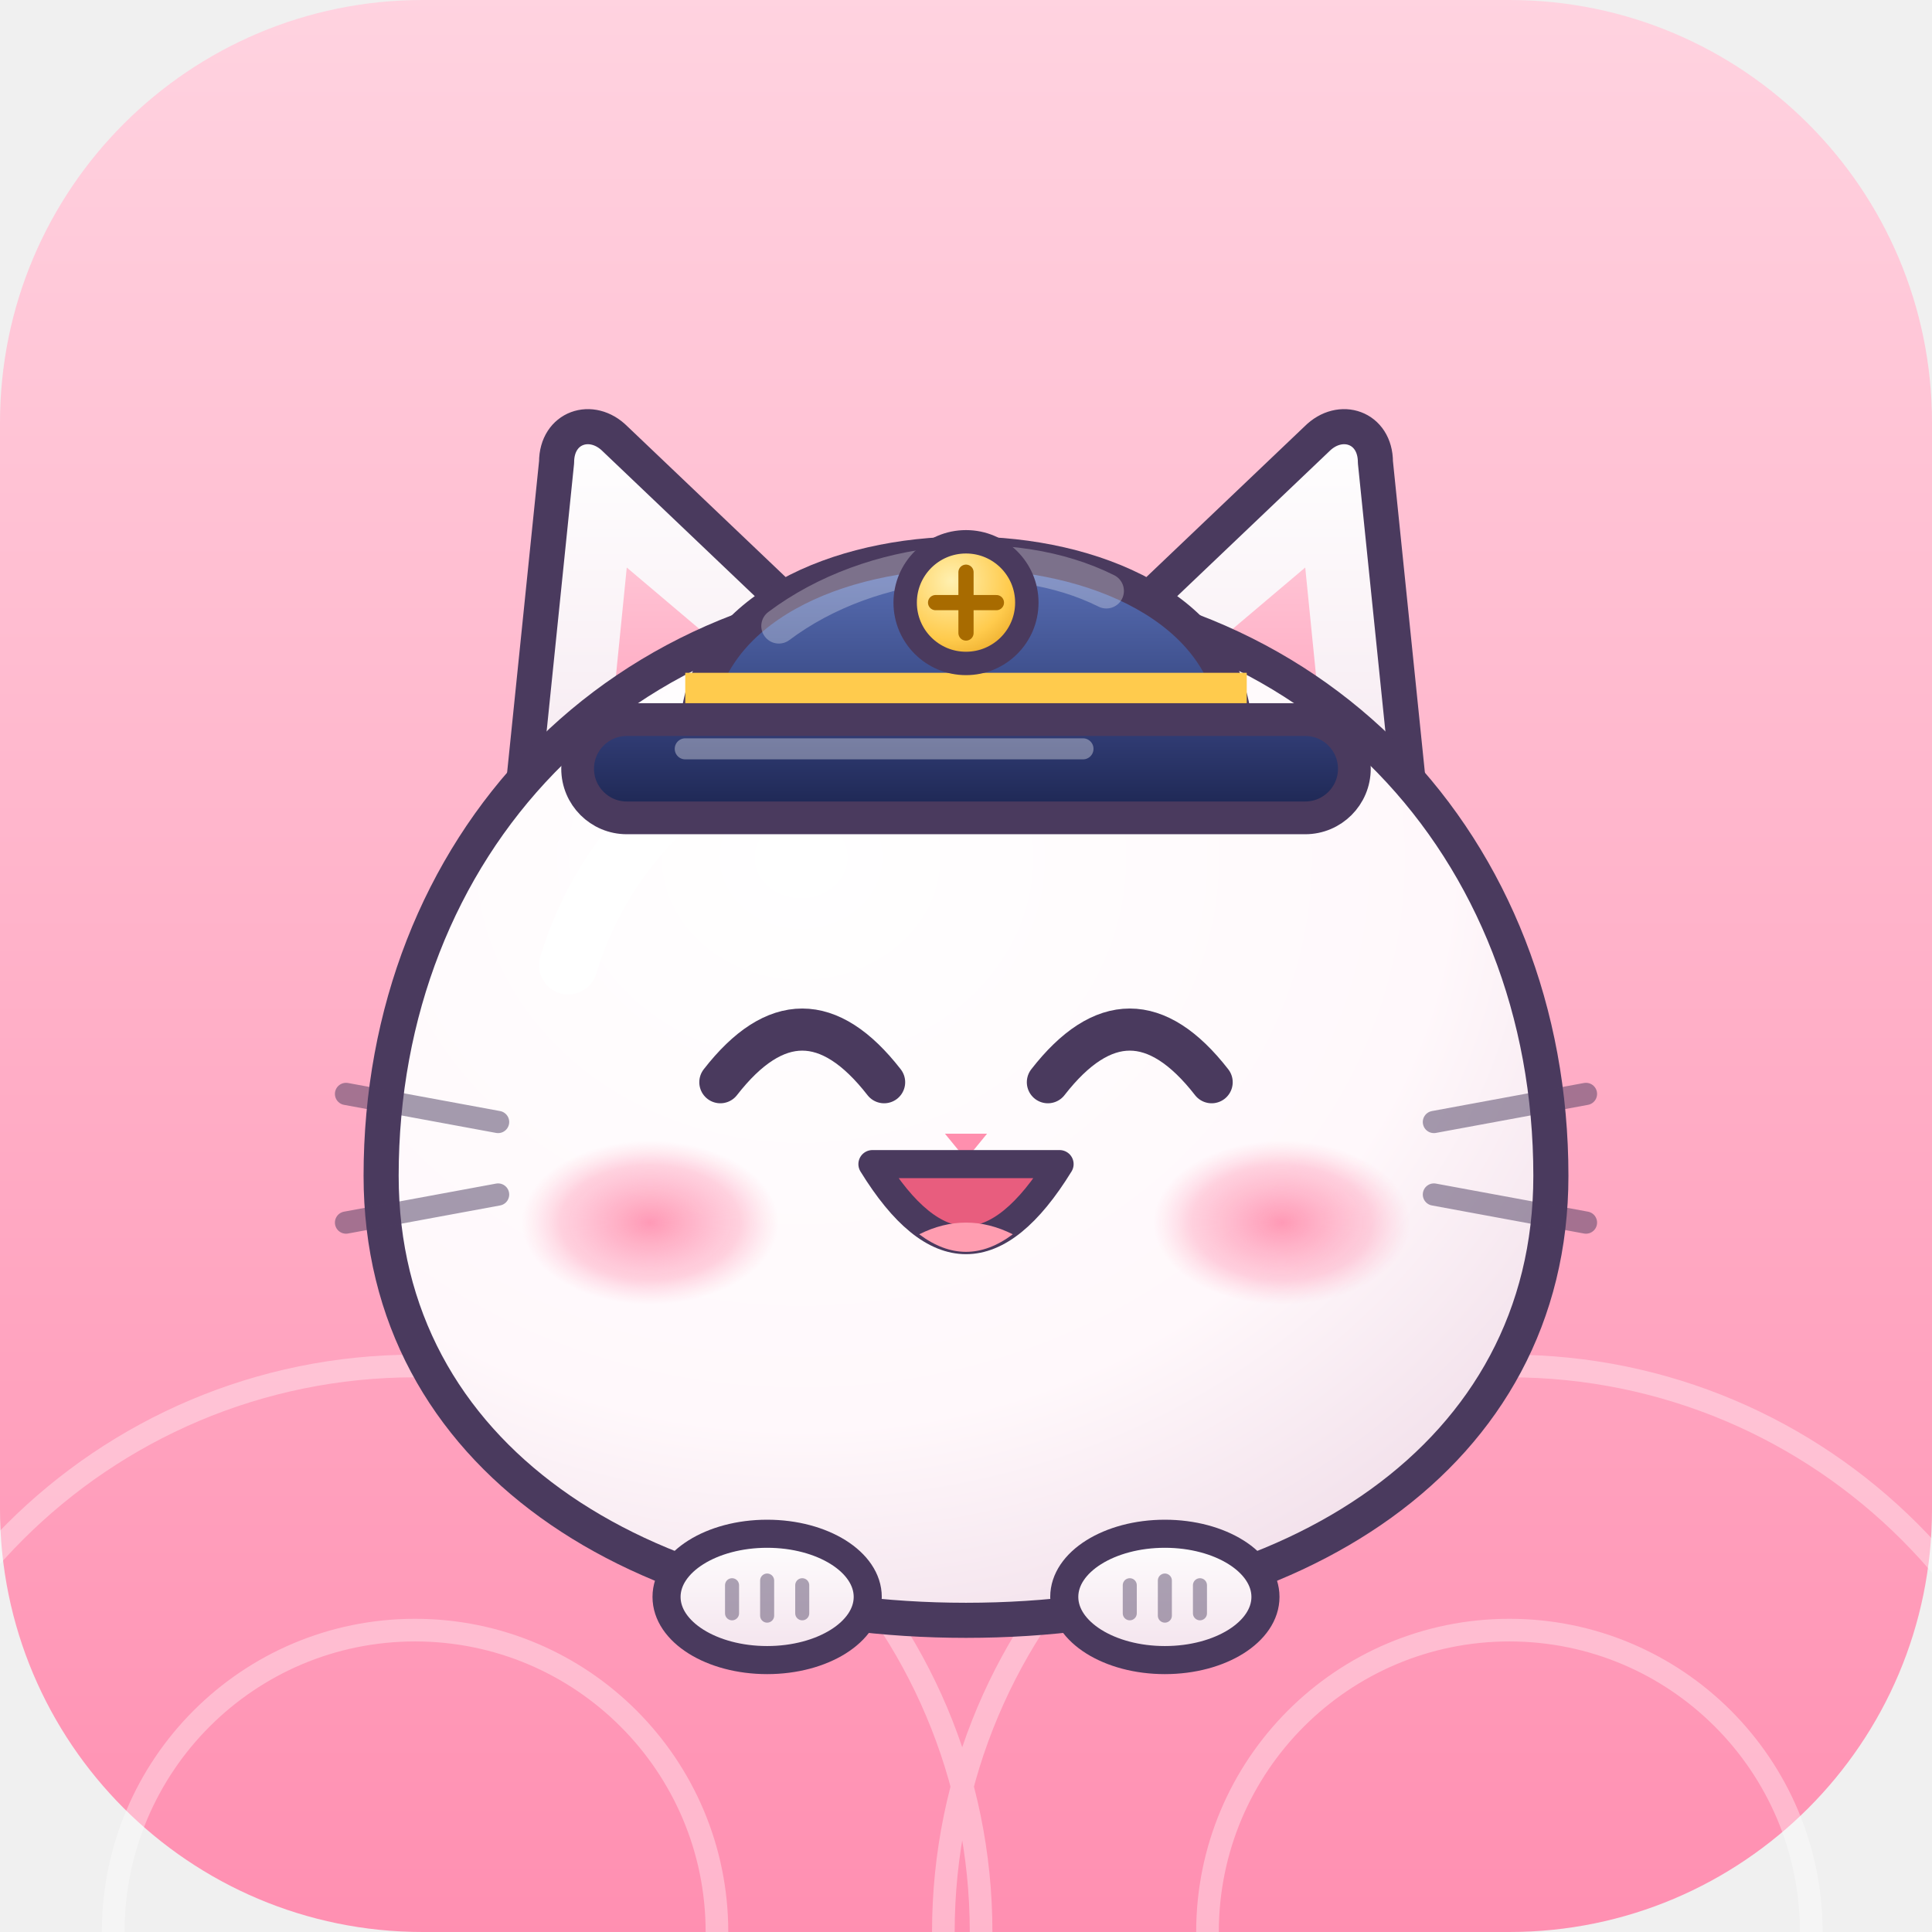
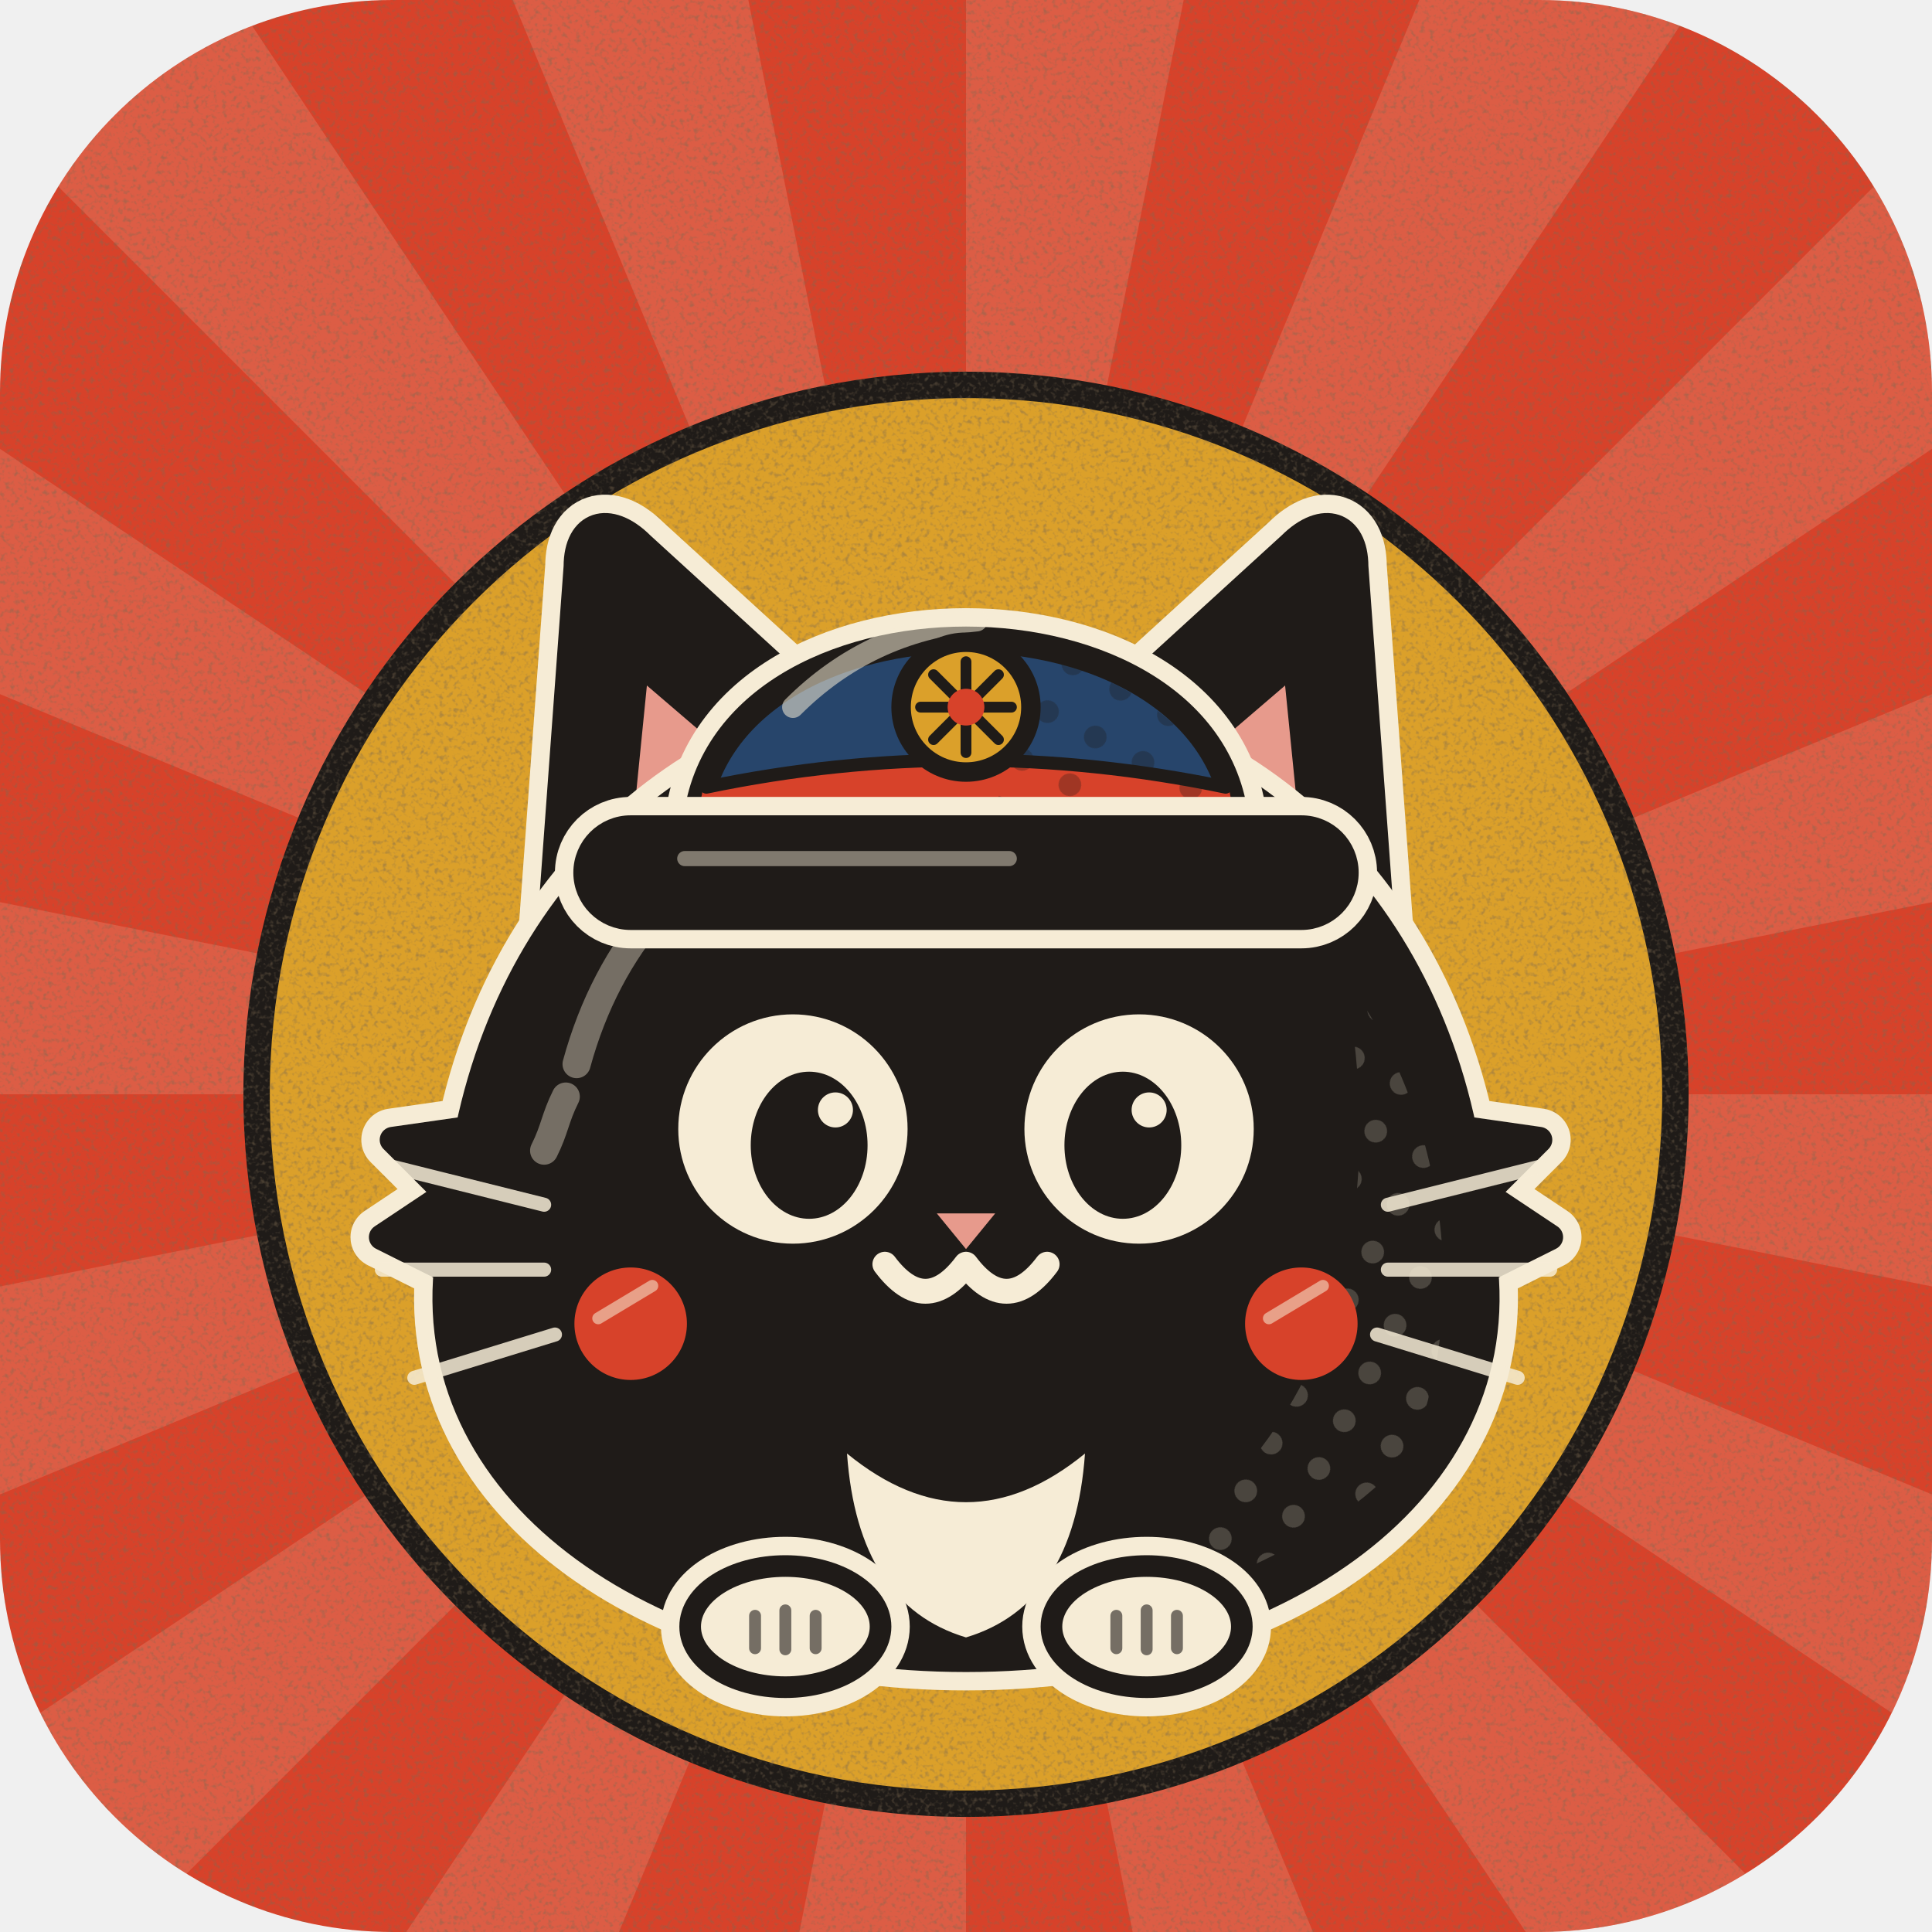
<svg xmlns="http://www.w3.org/2000/svg" viewBox="0 0 512 512">
  <defs>
-     <radialGradient id="mBody" cx=".36" cy=".26" r=".92">
-       <stop offset="0" stop-color="#fff" />
-       <stop offset=".6" stop-color="#fff8fb" />
-       <stop offset="1" stop-color="#ecd5e3" />
-     </radialGradient>
-     <linearGradient id="mEar" x1="0" y1="0" x2="0" y2="1">
-       <stop offset="0" stop-color="#fff" />
-       <stop offset="1" stop-color="#f3e2ec" />
-     </linearGradient>
-     <linearGradient id="mEarIn" x1="0" y1="0" x2="0" y2="1">
-       <stop offset="0" stop-color="#ffc3d4" />
-       <stop offset="1" stop-color="#ff9ab7" />
-     </linearGradient>
-     <radialGradient id="mCheek">
-       <stop offset="0" stop-color="#ff8fae" stop-opacity=".9" />
-       <stop offset=".7" stop-color="#ff9fbb" stop-opacity=".45" />
-       <stop offset="1" stop-color="#ffb3c7" stop-opacity="0" />
-     </radialGradient>
-     <radialGradient id="mEye" cx=".42" cy=".32" r=".75">
-       <stop offset="0" stop-color="#6d5a92" />
-       <stop offset=".55" stop-color="#3a2b52" />
-       <stop offset="1" stop-color="#1f1630" />
-     </radialGradient>
-     <linearGradient id="mCap" x1="0" y1="0" x2="0" y2="1">
-       <stop offset="0" stop-color="#5c72b8" />
-       <stop offset="1" stop-color="#34447e" />
-     </linearGradient>
-     <linearGradient id="mVisor" x1="0" y1="0" x2="0" y2="1">
-       <stop offset="0" stop-color="#34407a" />
-       <stop offset="1" stop-color="#1c2550" />
-     </linearGradient>
-     <radialGradient id="mGold" cx=".38" cy=".32" r=".8">
-       <stop offset="0" stop-color="#fff0b0" />
-       <stop offset=".6" stop-color="#ffcb4d" />
-       <stop offset="1" stop-color="#e09a18" />
-     </radialGradient>
-     <linearGradient id="mRed" x1="0" y1="0" x2="0" y2="1">
-       <stop offset="0" stop-color="#ff7a86" />
-       <stop offset="1" stop-color="#d63a4e" />
-     </linearGradient>
-     <linearGradient id="mStraw" x1="0" y1="0" x2="0" y2="1">
-       <stop offset="0" stop-color="#ffe9a8" />
-       <stop offset="1" stop-color="#eec25a" />
-     </linearGradient>
-     <radialGradient id="mPetal" cx=".5" cy=".8" r=".9">
-       <stop offset="0" stop-color="#ff9fbd" />
-       <stop offset="1" stop-color="#ffe0ea" />
-     </radialGradient>
-     <radialGradient id="glass" cx=".35" cy=".28" r=".95">
-       <stop offset="0" stop-color="#fff" stop-opacity=".95" />
-       <stop offset=".45" stop-color="#dff3ff" stop-opacity=".55" />
-       <stop offset="1" stop-color="#a9d8f3" stop-opacity=".55" />
-     </radialGradient>
-     <linearGradient id="trainBody" x1="0" y1="0" x2="0" y2="1">
-       <stop offset="0" stop-color="#fff" />
-       <stop offset=".7" stop-color="#eef3fa" />
-       <stop offset="1" stop-color="#c9d6e8" />
-     </linearGradient>
+     <pattern id="pDots" width="5" height="5" patternUnits="userSpaceOnUse" patternTransform="rotate(28)">
+       <circle cx="2.5" cy="2.5" r="1.05" fill="#1f1b18" />
+     </pattern>
+     <pattern id="pDotsW" width="5" height="5" patternUnits="userSpaceOnUse" patternTransform="rotate(28)">
+       <circle cx="2.5" cy="2.5" r="1.05" fill="#f6ecd6" />
+     </pattern>
+     <pattern id="pDotsBig" width="9" height="9" patternUnits="userSpaceOnUse" patternTransform="rotate(28)">
+       <circle cx="4.5" cy="4.5" r="2" fill="#1f1b18" />
+     </pattern>
+     <pattern id="pHatch" width="5" height="5" patternUnits="userSpaceOnUse" patternTransform="rotate(-38)">
+       <path d="M0 2.500h5" stroke="#1f1b18" stroke-width="1" />
+     </pattern>
    <filter id="stampInk" x="-4%" y="-4%" width="108%" height="108%">
      <feTurbulence type="fractalNoise" baseFrequency="1.1" numOctaves="2" seed="3" result="n1" />
      <feDisplacementMap in="SourceGraphic" in2="n1" scale="1.1" result="rough" />
      <feTurbulence type="fractalNoise" baseFrequency=".32" numOctaves="3" seed="11" result="n2" />
      <feColorMatrix in="n2" type="matrix" values="0 0 0 0 0  0 0 0 0 0  0 0 0 0 0  -4.2 0 0 0 3.2" result="mask" />
      <feComposite in="rough" in2="mask" operator="in" />
    </filter>
+     <filter id="paperGrain" x="0" y="0" width="100%" height="100%">
+       <feTurbulence type="fractalNoise" baseFrequency=".8" numOctaves="2" seed="7" />
+       <feColorMatrix type="matrix" values="0 0 0 0 .2  0 0 0 0 .14  0 0 0 0 .08  3.2 0 0 0 -1.62" />
+     </filter>
+     <filter id="woodcut" x="-2%" y="-2%" width="104%" height="104%">
+       <feTurbulence type="fractalNoise" baseFrequency=".035" numOctaves="2" seed="5" result="n" />
+       <feDisplacementMap in="SourceGraphic" in2="n" scale="2.6" />
+     </filter>
    <path id="stTop" d="M13.5 60a46.5 46.5 0 0 1 93 0" />
    <path id="stBot" d="M8.5 60a51.5 51.5 0 0 0 103 0" />
  </defs>
-   <defs>
-     <linearGradient id="bgI" x1="0" y1="0" x2="0" y2="1">
-       <stop offset="0" stop-color="#ffd3e0" />
-       <stop offset="1" stop-color="#ff8fb1" />
-     </linearGradient>
-   </defs>
-   <rect width="512" height="512" rx="112" fill="url(#bgI)" />
-   <g fill="none" stroke="#fff" stroke-opacity=".35" stroke-width="6">
-     <path d="M-40 512a150 150 0 0 1 300 0M30 512a80 80 0 0 1 160 0M250 512a150 150 0 0 1 300 0M320 512a80 80 0 0 1 160 0" />
+   <clipPath id="ic">
+     <rect width="512" height="512" rx="104" />
+   </clipPath>
+   <g clip-path="url(#ic)">
+     <rect width="512" height="512" fill="#d7422a" />
+     <path d="M256 290L776 290L766.008 391.447zM256 290L736.417 488.995L688.364 578.897zM256 290L623.696 657.696L544.897 722.364zM256 290L454.995 770.417L357.447 800.008zM256 290L256 810L154.553 800.008zM256 290L57.005 770.417L-32.897 722.364zM256 290L-111.696 657.696L-176.364 578.897zM256 290L-224.417 488.995L-254.008 391.447zM256 290L-264 290L-254.008 188.553zM256 290L-224.417 91.005L-176.364 1.103zM256 290L-111.696 -77.696L-32.897 -142.364zM256 290L57.005 -190.417L154.553 -220.008zM256 290L256 -230L357.447 -220.008zM256 290L454.995 -190.417L544.897 -142.364zM256 290L623.696 -77.696L688.364 1.103zM256 290L736.417 91.005L766.008 188.553z" fill="#f6ecd6" opacity=".16" />
+     <circle cx="256" cy="290" r="188" fill="#dba02a" stroke="#1f1b18" stroke-width="7" />
+     <rect width="512" height="512" filter="url(#paperGrain)" opacity=".45" />
  </g>
-   <g transform="translate(70 76) scale(3.1)">
-     <path d="M21 54 25 15c0-3 3-4 5-2l21 20z" fill="url(#mEar)" stroke="#4a3a5e" stroke-width="3" stroke-linejoin="round" stroke-linecap="round" />
-     <path d="M29 44l2-20 13 11z" fill="url(#mEarIn)" />
-     <path d="M99 54 95 15c0-3-3-4-5-2L69 33z" fill="url(#mEar)" stroke="#4a3a5e" stroke-width="3" stroke-linejoin="round" stroke-linecap="round" />
-     <path d="M91 44l-2-20-13 11z" fill="url(#mEarIn)" />
-     <path d="M60 26c30 0 50 22 50 50 0 24-22 38-50 38S10 100 10 76c0-28 20-50 50-50z" fill="url(#mBody)" stroke="#4a3a5e" stroke-width="3" stroke-linejoin="round" stroke-linecap="round" />
-     <path d="M26 58c3-10 11-18 22-21" fill="none" stroke="#fff" stroke-width="5" stroke-linecap="round" opacity=".95" />
-     <path d="M7 69l13 2.4M7 80l13-2.4M113 69l-13 2.4M113 80l-13-2.4" stroke="#4a3a5e" stroke-width="1.9" stroke-linecap="round" opacity=".5" />
-     <ellipse cx="33" cy="80" rx="11" ry="7" fill="url(#mCheek)" />
-     <ellipse cx="87" cy="80" rx="11" ry="7" fill="url(#mCheek)" />
-     <path d="M39 68q7-9 14 0M67 68q7-9 14 0" fill="none" stroke="#4a3a5e" stroke-width="3.6" stroke-linejoin="round" stroke-linecap="round" />
-     <path d="M58.2 72.4h3.6l-1.8 2.2z" fill="#ff8fae" />
-     <path d="M52 75q8 13 16 0z" fill="#e85d7e" stroke="#4a3a5e" stroke-width="2.4" stroke-linejoin="round" stroke-linecap="round" />
-     <path d="M56 81q4 3 8 0q-4-2-8 0z" fill="#ff9db0" />
-     <ellipse cx="43" cy="112" rx="8.6" ry="5.4" fill="url(#mEar)" stroke="#4a3a5e" stroke-width="2.4" stroke-linejoin="round" stroke-linecap="round" />
-     <ellipse cx="77" cy="112" rx="8.6" ry="5.4" fill="url(#mEar)" stroke="#4a3a5e" stroke-width="2.4" stroke-linejoin="round" stroke-linecap="round" />
-     <path d="M40 111v2.4M43 110.6v3M46 111v2.4M74 111v2.4M77 110.6v3M80 111v2.4" stroke="#4a3a5e" stroke-width="1.2" stroke-linecap="round" opacity=".45" />
-     <path d="M37 37c2-19 44-19 46 0z" fill="url(#mCap)" stroke="#4a3a5e" stroke-width="2.8" stroke-linejoin="round" stroke-linecap="round" />
-     <path d="M44 29c8-6 20-7 28-3" fill="none" stroke="#fff" stroke-opacity=".28" stroke-width="3" stroke-linecap="round" />
-     <rect x="36" y="33" width="48" height="3.4" fill="#ffcb4d" />
-     <path d="M31 37h58a4.2 4.2 0 0 1 0 8.4H31a4.2 4.2 0 0 1 0-8.4z" fill="url(#mVisor)" stroke="#4a3a5e" stroke-width="2.8" stroke-linejoin="round" stroke-linecap="round" />
-     <path d="M36 39.5h34" stroke="#fff" stroke-opacity=".35" stroke-width="1.8" stroke-linecap="round" />
-     <circle cx="60" cy="27" r="5.2" fill="url(#mGold)" stroke="#4a3a5e" stroke-width="2" stroke-linejoin="round" stroke-linecap="round" />
-     <path d="M57.4 27h5.2M60 24.4v5.2" stroke="#a86b00" stroke-width="1.3" stroke-linecap="round" />
+   <g transform="translate(84 110) scale(2.866667)">
+     <path d="M21 55 24 14c0-4 3-5 6-2l23 21z" fill="#f6ecd6" stroke="#f6ecd6" stroke-width="5.8" stroke-linejoin="round" />
+     <path d="M21 55 24 14c0-4 3-5 6-2l23 21z" fill="#1f1b18" stroke="#1f1b18" stroke-width="2.4" stroke-linejoin="round" stroke-linecap="round" />
+     <path d="M99 55 96 14c0-4-3-5-6-2L67 33z" fill="#f6ecd6" stroke="#f6ecd6" stroke-width="5.8" stroke-linejoin="round" />
+     <path d="M99 55 96 14c0-4-3-5-6-2L67 33z" fill="#1f1b18" stroke="#1f1b18" stroke-width="2.4" stroke-linejoin="round" stroke-linecap="round" />
+     <path d="M28.500 45l2-20 14 12z" fill="#e79a8c" />
+     <path d="M91.500 45l-2-20-14 12z" fill="#e79a8c" />
+     <path d="M60 27C82 27 101 42 106 66l7 1-5 5 6 4-6 3C110 100 88 115 60 115S10 100 12 79l-6-3 6-4-5-5 7-1C19 42 38 27 60 27z" fill="#f6ecd6" stroke="#f6ecd6" stroke-width="5.8" stroke-linejoin="round" />
+     <path d="M60 27C82 27 101 42 106 66l7 1-5 5 6 4-6 3C110 100 88 115 60 115S10 100 12 79l-6-3 6-4-5-5 7-1C19 42 38 27 60 27z" fill="#1f1b18" stroke="#1f1b18" stroke-width="2.4" stroke-linejoin="round" stroke-linecap="round" />
+     <path d="M95 52c9 12 12 30 6 44-8 9-22 15-38 16 24-8 38-28 32-60z" fill="url(#pDotsW)" opacity=".2" />
+     <path d="M24 60c3-11 10-19 20-23M21 68c1-2 1-3 2-5" fill="none" stroke="#f6ecd6" stroke-width="2.6" stroke-linejoin="round" stroke-linecap="round" opacity=".4" />
+     <path d="M49 96q11 9 22 0-1 14-11 17-10-3-11-17z" fill="#f6ecd6" />
+     <path d="M21 73l-14-3.500M21 79H6M22 85l-13 4M99 73l14-3.500M99 79h15M98 85l13 4" fill="none" stroke="#f6ecd6" stroke-width="1.3" stroke-linejoin="round" stroke-linecap="round" opacity=".85" />
+     <circle cx="29" cy="84" r="5.200" fill="#d7422a" />
+     <circle cx="91" cy="84" r="5.200" fill="#d7422a" />
+     <path d="M26 83.500l5-3M88 83.500l5-3" stroke="#f6ecd6" stroke-width="1.1" stroke-linejoin="round" stroke-linecap="round" opacity=".55" />
+     <circle cx="44" cy="66" r="10.6" fill="#f6ecd6" />
+     <circle cx="76" cy="66" r="10.6" fill="#f6ecd6" />
+     <ellipse cx="45.5" cy="67.5" rx="5.4" ry="6.8" fill="#1f1b18" />
+     <circle cx="47.93" cy="64.236" r="1.62" fill="#f6ecd6" />
+     <ellipse cx="74.5" cy="67.5" rx="5.4" ry="6.8" fill="#1f1b18" />
+     <circle cx="76.93" cy="64.236" r="1.62" fill="#f6ecd6" />
+     <path d="M57.300 73.800h5.400l-2.700 3.300z" fill="#e79a8c" />
+     <path d="M52.500 78.500q3.750 5 7.500 0 3.750 5 7.500 0" fill="none" stroke="#f6ecd6" stroke-width="2.3" stroke-linejoin="round" stroke-linecap="round" />
+     <path d="M34.500 112a8.800 5.600 0 1 0 17.600 0 8.800 5.600 0 1 0-17.600 0z" fill="#f6ecd6" stroke="#f6ecd6" stroke-width="5.4" stroke-linejoin="round" />
+     <path d="M34.500 112a8.800 5.600 0 1 0 17.600 0 8.800 5.600 0 1 0-17.600 0z" fill="#f6ecd6" stroke="#1f1b18" stroke-width="2" stroke-linejoin="round" stroke-linecap="round" />
+     <path d="M67.900 112a8.800 5.600 0 1 0 17.600 0 8.800 5.600 0 1 0-17.600 0z" fill="#f6ecd6" stroke="#f6ecd6" stroke-width="5.4" stroke-linejoin="round" />
+     <path d="M67.900 112a8.800 5.600 0 1 0 17.600 0 8.800 5.600 0 1 0-17.600 0z" fill="#f6ecd6" stroke="#1f1b18" stroke-width="2" stroke-linejoin="round" stroke-linecap="round" />
+     <path d="M40.500 111v3M43.300 110.500v3.600M46.100 111v3M73.900 111v3M76.700 110.500v3.600M79.500 111v3" stroke="#1f1b18" stroke-width="1.1" stroke-linejoin="round" stroke-linecap="round" opacity=".6" />
+     <path d="M35 38c2-23 48-23 50 0z" fill="#f6ecd6" stroke="#f6ecd6" stroke-width="5.8" stroke-linejoin="round" />
+     <path d="M35 38c2-23 48-23 50 0z" fill="#27456b" stroke="#1f1b18" stroke-width="2.4" stroke-linejoin="round" stroke-linecap="round" />
+     <path d="M35.700 34.500q24.300-5 48.600 0l.7 3.500H35z" fill="#d7422a" />
+     <path d="M36 34.400q24-5 48 0" fill="none" stroke="#1f1b18" stroke-width="1.2" stroke-linejoin="round" stroke-linecap="round" />
+     <path d="M44 27q7-7 17-8" fill="none" stroke="#f6ecd6" stroke-width="2" stroke-linejoin="round" stroke-linecap="round" opacity=".55" />
+     <path d="M63 21.500c12 2 20 8 21.500 16.500H63z" fill="url(#pDots)" opacity=".3" />
+     <path d="M29 38h62a4.300 4.300 0 0 1 0 8.600H29a4.300 4.300 0 0 1 0-8.600z" fill="#f6ecd6" stroke="#f6ecd6" stroke-width="5.4" stroke-linejoin="round" />
+     <path d="M29 38h62a4.300 4.300 0 0 1 0 8.600H29a4.300 4.300 0 0 1 0-8.600z" fill="#1f1b18" stroke="#1f1b18" stroke-width="2" stroke-linejoin="round" stroke-linecap="round" />
+     <path d="M34 41h30" stroke="#f6ecd6" stroke-width="1.4" stroke-linejoin="round" stroke-linecap="round" opacity=".45" />
+     <circle cx="60" cy="27" r="6" fill="#dba02a" stroke="#1f1b18" stroke-width="1.8" stroke-linejoin="round" stroke-linecap="round" />
+     <path d="M60 22.800v8.400M55.800 27h8.400M57 24l6 6M63 24l-6 6" stroke="#1f1b18" stroke-width="1" stroke-linejoin="round" stroke-linecap="round" />
+     <circle cx="60" cy="27" r="1.700" fill="#d7422a" />
  </g>
</svg>
